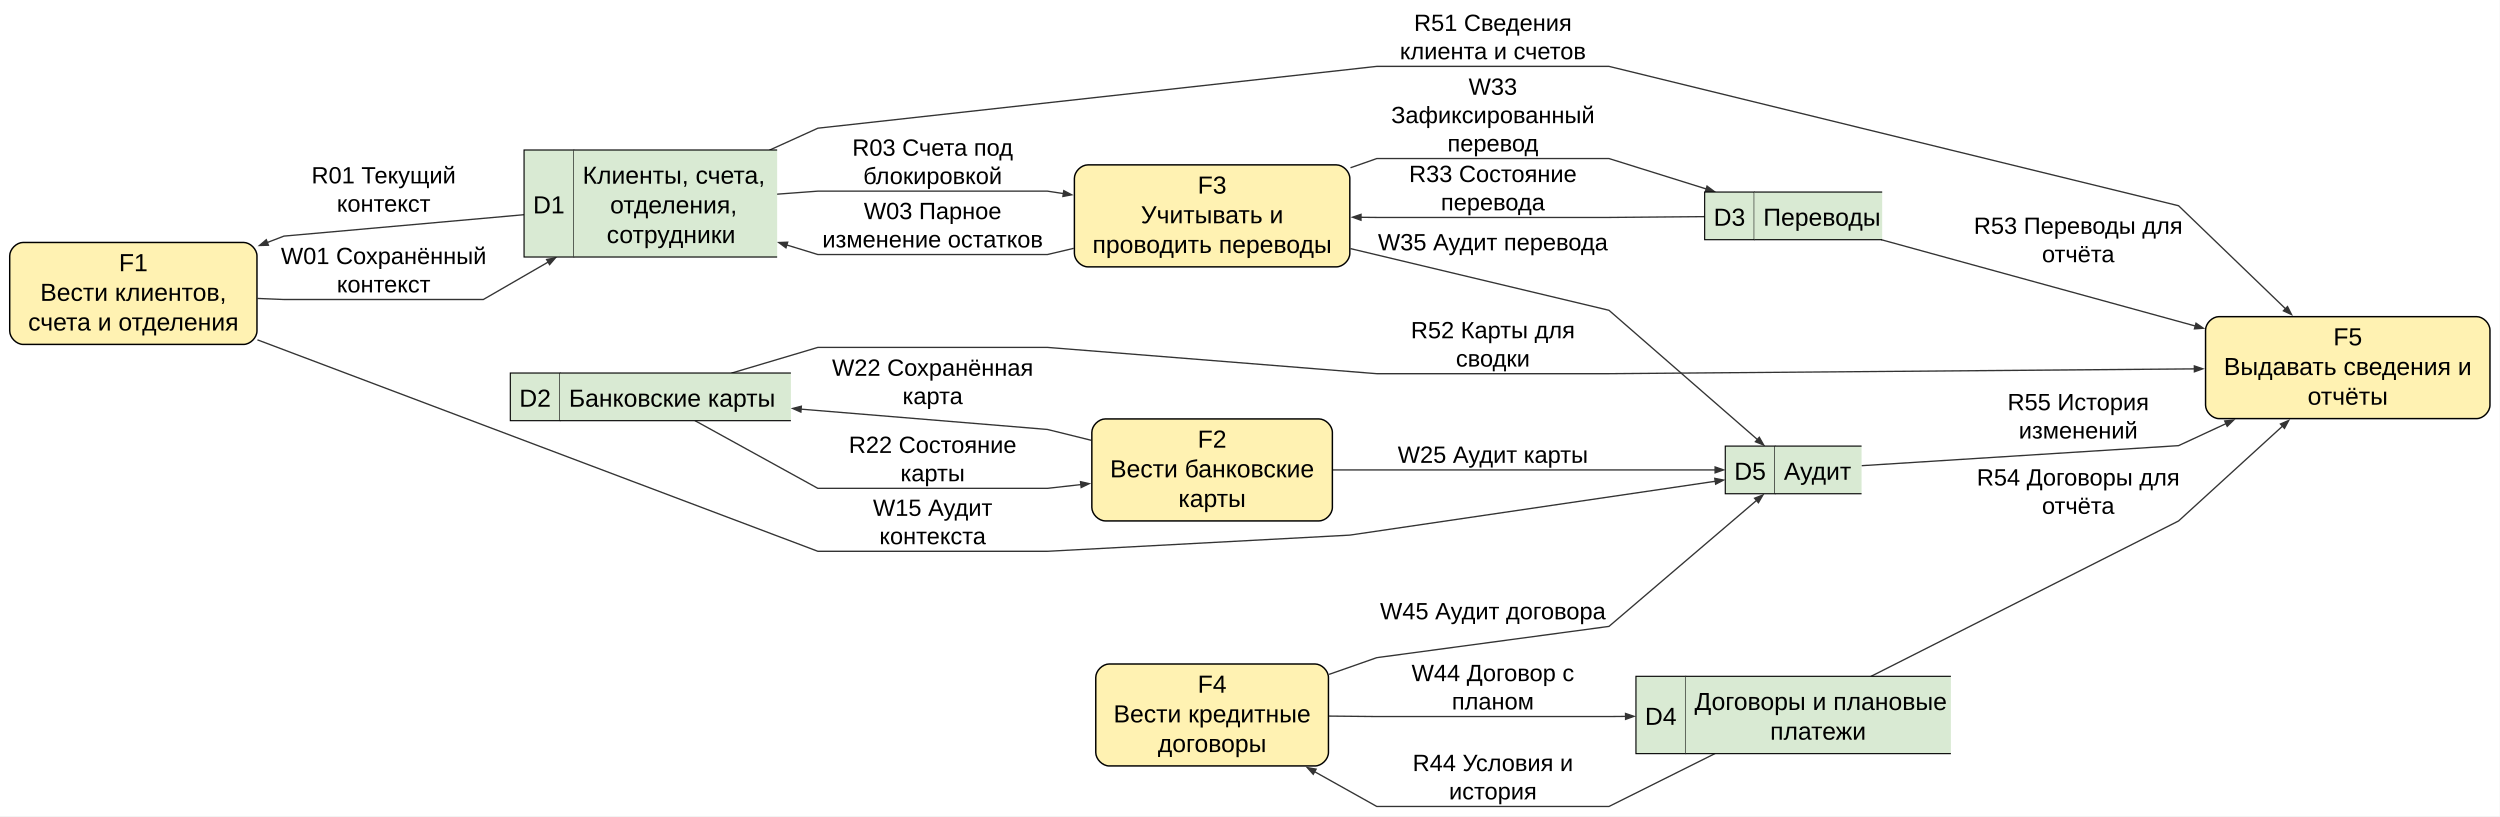
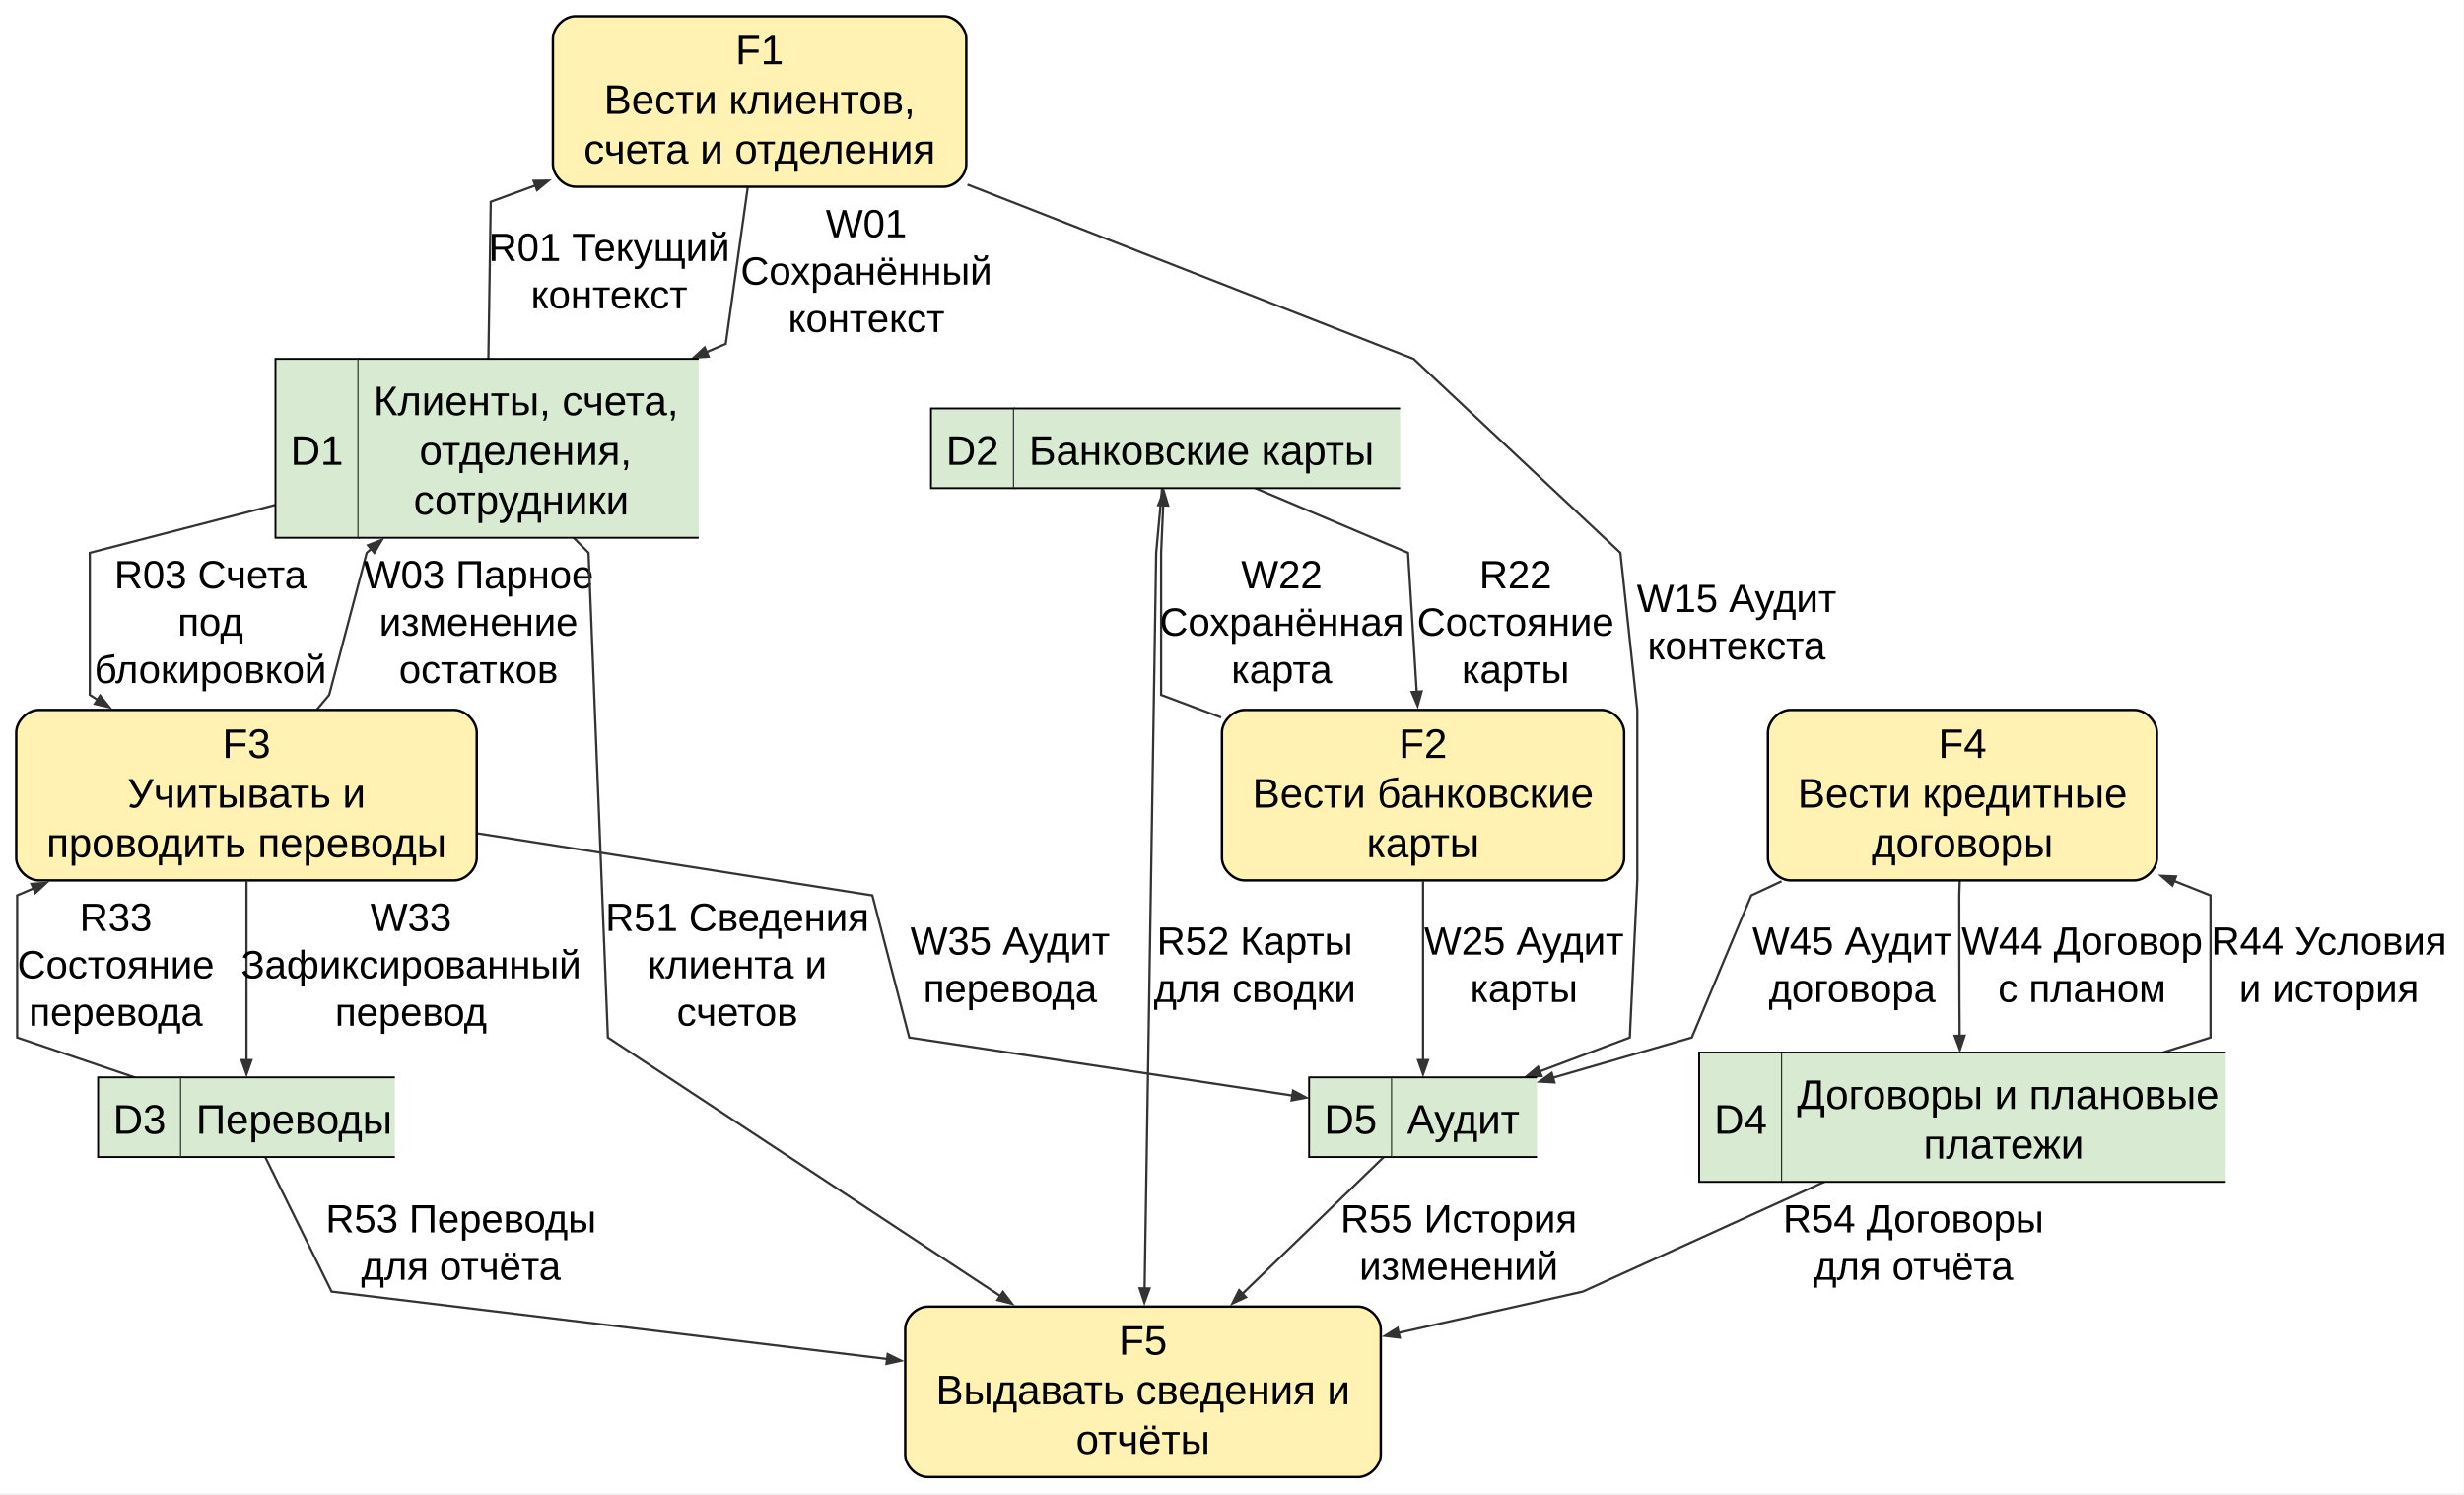
- <svg xmlns="http://www.w3.org/2000/svg" width="2224pt" height="726pt" viewBox="0.00 0.00 2224.00 726.00">
-   <g id="graph0" class="graph" transform="scale(1 1) rotate(0) translate(8.64 717.44)">
-     <polygon fill="white" stroke="none" points="-8.64,8.64 -8.64,-717.44 2215.07,-717.44 2215.07,8.64 -8.64,8.64" />
+ <svg xmlns="http://www.w3.org/2000/svg" width="1311pt" height="795pt" viewBox="0.00 0.00 1311.00 795.00">
+   <g id="graph0" class="graph" transform="scale(1 1) rotate(0) translate(8.64 786)">
+     <polygon fill="white" stroke="none" points="-8.64,8.64 -8.64,-786 1302.19,-786 1302.19,8.64 -8.64,8.64" />
    <g id="edge2" class="edge">
-       <path fill="none" stroke="#333333" stroke-width="1.2" d="M220.49,-451.95C234.44,-451.39 243.96,-451 243.96,-451 243.96,-451 421.33,-451 421.33,-451 421.33,-451 448.25,-466.55 479.1,-484.38" />
-       <polygon fill="#333333" stroke="#333333" stroke-width="1.2" points="477.64,-486.57 485.45,-488.05 480.27,-482.02 477.64,-486.57" />
-       <text xml:space="preserve" text-anchor="middle" x="332.65" y="-482.5" font-family="Arial" font-size="21.00">W01 Сохранённый</text>
-       <text xml:space="preserve" text-anchor="middle" x="332.65" y="-457.3" font-family="Arial" font-size="21.00">контекст</text>
+       <path fill="none" stroke="#333333" stroke-width="1.2" d="M389.21,-686.25C384.02,-649.35 377.51,-603.04 377.51,-603.04 377.51,-603.04 373.66,-601.39 367.3,-598.65" />
+       <polygon fill="#333333" stroke="#333333" stroke-width="1.2" points="368.36,-596.25 360.44,-595.7 366.29,-601.07 368.36,-596.25" />
+       <text xml:space="preserve" text-anchor="middle" x="452.3" y="-659.74" font-family="Arial" font-size="21.00">W01</text>
+       <text xml:space="preserve" text-anchor="middle" x="452.3" y="-634.54" font-family="Arial" font-size="21.00">Сохранённый</text>
+       <text xml:space="preserve" text-anchor="middle" x="452.3" y="-609.34" font-family="Arial" font-size="21.00">контекст</text>
    </g>
    <g id="edge16" class="edge">
-       <path fill="none" stroke="#333333" stroke-width="1.2" d="M220.37,-415.12C395.41,-349.08 718.94,-227 718.94,-227 718.94,-227 923.14,-227 923.14,-227 923.14,-227 1192.16,-241.4 1192.16,-241.4 1192.16,-241.4 1404.79,-272.73 1517.5,-289.34" />
-       <polygon fill="#333333" stroke="#333333" stroke-width="1.2" points="1516.83,-291.89 1524.63,-290.39 1517.6,-286.7 1516.83,-291.89" />
-       <text xml:space="preserve" text-anchor="middle" x="821.04" y="-258.5" font-family="Arial" font-size="21.00">W15 Аудит</text>
-       <text xml:space="preserve" text-anchor="middle" x="821.04" y="-233.3" font-family="Arial" font-size="21.00">контекста</text>
+       <path fill="none" stroke="#333333" stroke-width="1.2" d="M506.1,-687.79C607.99,-647.98 743.51,-595.04 743.51,-595.04 743.51,-595.04 853.51,-491.84 853.51,-491.84 853.51,-491.84 862.51,-408.24 862.51,-408.24 862.51,-408.24 862.51,-317.52 862.51,-317.52 862.51,-317.52 858.51,-233.92 858.51,-233.92 858.51,-233.92 835.43,-225.24 810.42,-215.82" />
+       <polygon fill="#333333" stroke="#333333" stroke-width="1.2" points="811.54,-213.44 803.6,-213.25 809.69,-218.35 811.54,-213.44" />
+       <text xml:space="preserve" text-anchor="middle" x="915.32" y="-460.34" font-family="Arial" font-size="21.00">W15 Аудит</text>
+       <text xml:space="preserve" text-anchor="middle" x="915.32" y="-435.14" font-family="Arial" font-size="21.00">контекста</text>
    </g>
    <g id="edge6" class="edge">
-       <path fill="none" stroke="#333333" stroke-width="1.2" d="M962.14,-325.75C939.95,-331.24 923.14,-335.4 923.14,-335.4 923.14,-335.4 803.74,-345.24 704.02,-353.45" />
-       <polygon fill="#333333" stroke="#333333" stroke-width="1.2" points="703.81,-350.84 696.55,-354.07 704.24,-356.07 703.81,-350.84" />
-       <text xml:space="preserve" text-anchor="middle" x="821.04" y="-383.14" font-family="Arial" font-size="21.00">W22 Сохранённая</text>
-       <text xml:space="preserve" text-anchor="middle" x="821.04" y="-357.94" font-family="Arial" font-size="21.00">карта</text>
+       <path fill="none" stroke="#333333" stroke-width="1.2" d="M641.12,-404.23C622.59,-411.19 609.15,-416.24 609.15,-416.24 609.15,-416.24 609.15,-491.84 609.15,-491.84 609.15,-491.84 609.69,-504.38 610.26,-517.44" />
+       <polygon fill="#333333" stroke="#333333" stroke-width="1.2" points="607.62,-517.22 610.56,-524.6 612.86,-517 607.62,-517.22" />
+       <text xml:space="preserve" text-anchor="middle" x="673.33" y="-472.94" font-family="Arial" font-size="21.00">W22</text>
+       <text xml:space="preserve" text-anchor="middle" x="673.33" y="-447.74" font-family="Arial" font-size="21.00">Сохранённая</text>
+       <text xml:space="preserve" text-anchor="middle" x="673.33" y="-422.54" font-family="Arial" font-size="21.00">карта</text>
    </g>
    <g id="edge17" class="edge">
-       <path fill="none" stroke="#333333" stroke-width="1.2" d="M1177.08,-299.4C1279.12,-299.4 1430.16,-299.4 1517.19,-299.4" />
-       <polygon fill="#333333" stroke="#333333" stroke-width="1.2" points="1517.13,-302.03 1524.63,-299.4 1517.13,-296.78 1517.13,-302.03" />
-       <text xml:space="preserve" text-anchor="middle" x="1319.43" y="-305.7" font-family="Arial" font-size="21.00">W25 Аудит карты</text>
+       <path fill="none" stroke="#333333" stroke-width="1.2" d="M748.51,-316.94C748.51,-286.74 748.51,-247.82 748.51,-221.62" />
+       <polygon fill="#333333" stroke="#333333" stroke-width="1.2" points="751.13,-221.9 748.51,-214.4 745.88,-221.9 751.13,-221.9" />
+       <text xml:space="preserve" text-anchor="middle" x="802.19" y="-278.02" font-family="Arial" font-size="21.00">W25 Аудит</text>
+       <text xml:space="preserve" text-anchor="middle" x="802.19" y="-252.82" font-family="Arial" font-size="21.00">карты</text>
    </g>
    <g id="edge4" class="edge">
-       <path fill="none" stroke="#333333" stroke-width="1.2" d="M946.52,-496.53C932.52,-493.22 923.14,-491 923.14,-491 923.14,-491 718.94,-491 718.94,-491 718.94,-491 707.46,-494.52 690.91,-499.61" />
-       <polygon fill="#333333" stroke="#333333" stroke-width="1.2" points="690.54,-496.98 684.14,-501.69 692.08,-502 690.54,-496.98" />
-       <text xml:space="preserve" text-anchor="middle" x="821.04" y="-522.5" font-family="Arial" font-size="21.00">W03 Парное</text>
-       <text xml:space="preserve" text-anchor="middle" x="821.04" y="-497.3" font-family="Arial" font-size="21.00">изменение остатков</text>
+       <path fill="none" stroke="#333333" stroke-width="1.2" d="M160.02,-408.51C163.93,-413.17 166.51,-416.24 166.51,-416.24 166.51,-416.24 186.48,-491.84 186.48,-491.84 186.48,-491.84 187.42,-492.64 189.07,-494.05" />
+       <polygon fill="#333333" stroke="#333333" stroke-width="1.2" points="187.14,-495.85 194.55,-498.72 190.54,-491.85 187.14,-495.85" />
+       <text xml:space="preserve" text-anchor="middle" x="245.99" y="-472.94" font-family="Arial" font-size="21.00">W03 Парное</text>
+       <text xml:space="preserve" text-anchor="middle" x="245.99" y="-447.74" font-family="Arial" font-size="21.00">изменение</text>
+       <text xml:space="preserve" text-anchor="middle" x="245.99" y="-422.54" font-family="Arial" font-size="21.00">остатков</text>
    </g>
    <g id="edge8" class="edge">
-       <path fill="none" stroke="#333333" stroke-width="1.2" d="M1192.78,-568.21C1206.78,-573.11 1216.16,-576.4 1216.16,-576.4 1216.16,-576.4 1422.7,-576.4 1422.7,-576.4 1422.7,-576.4 1466.93,-562.57 1509.32,-549.31" />
-       <polygon fill="#333333" stroke="#333333" stroke-width="1.2" points="1509.93,-551.87 1516.31,-547.13 1508.37,-546.86 1509.93,-551.87" />
-       <text xml:space="preserve" text-anchor="middle" x="1319.43" y="-633.1" font-family="Arial" font-size="21.00">W33</text>
-       <text xml:space="preserve" text-anchor="middle" x="1319.43" y="-607.9" font-family="Arial" font-size="21.00">Зафиксированный</text>
-       <text xml:space="preserve" text-anchor="middle" x="1319.43" y="-582.7" font-family="Arial" font-size="21.00">перевод</text>
+       <path fill="none" stroke="#333333" stroke-width="1.2" d="M122.51,-316.94C122.51,-286.74 122.51,-247.82 122.51,-221.62" />
+       <polygon fill="#333333" stroke="#333333" stroke-width="1.2" points="125.13,-221.9 122.51,-214.4 119.88,-221.9 125.13,-221.9" />
+       <text xml:space="preserve" text-anchor="middle" x="210.03" y="-290.62" font-family="Arial" font-size="21.00">W33</text>
+       <text xml:space="preserve" text-anchor="middle" x="210.03" y="-265.42" font-family="Arial" font-size="21.00">Зафиксированный</text>
+       <text xml:space="preserve" text-anchor="middle" x="210.03" y="-240.22" font-family="Arial" font-size="21.00">перевод</text>
    </g>
    <g id="edge18" class="edge">
-       <path fill="none" stroke="#333333" stroke-width="1.2" d="M1192.79,-496.26C1294.48,-472 1422.7,-441.4 1422.7,-441.4 1422.7,-441.4 1507.44,-367.62 1554.75,-326.43" />
-       <polygon fill="#333333" stroke="#333333" stroke-width="1.2" points="1556.42,-328.45 1560.35,-321.55 1552.97,-324.49 1556.42,-328.45" />
-       <text xml:space="preserve" text-anchor="middle" x="1319.43" y="-494.73" font-family="Arial" font-size="21.00">W35 Аудит перевода</text>
+       <path fill="none" stroke="#333333" stroke-width="1.2" d="M245.56,-342.53C340.42,-327.62 455.51,-309.52 455.51,-309.52 455.51,-309.52 475.15,-233.92 475.15,-233.92 475.15,-233.92 598.03,-215.31 679.01,-203.05" />
+       <polygon fill="#333333" stroke="#333333" stroke-width="1.2" points="679.36,-205.65 686.38,-201.93 678.58,-200.46 679.36,-205.65" />
+       <text xml:space="preserve" text-anchor="middle" x="528.83" y="-278.02" font-family="Arial" font-size="21.00">W35 Аудит</text>
+       <text xml:space="preserve" text-anchor="middle" x="528.83" y="-252.82" font-family="Arial" font-size="21.00">перевода</text>
    </g>
    <g id="edge10" class="edge">
-       <path fill="none" stroke="#333333" stroke-width="1.2" d="M1173.68,-80.41C1197.57,-80.18 1216.16,-80 1216.16,-80 1216.16,-80 1422.7,-80 1422.7,-80 1422.7,-80 1428.43,-80.05 1437.73,-80.13" />
-       <polygon fill="#333333" stroke="#333333" stroke-width="1.2" points="1437.43,-82.75 1444.95,-80.19 1437.47,-77.5 1437.43,-82.75" />
-       <text xml:space="preserve" text-anchor="middle" x="1319.43" y="-111.5" font-family="Arial" font-size="21.00">W44 Договор с</text>
-       <text xml:space="preserve" text-anchor="middle" x="1319.43" y="-86.3" font-family="Arial" font-size="21.00">планом</text>
+       <path fill="none" stroke="#333333" stroke-width="1.2" d="M1034.06,-317.25C1033.91,-312.59 1033.81,-309.52 1033.81,-309.52 1033.81,-309.52 1033.81,-257.18 1034.01,-234.78" />
+       <polygon fill="#333333" stroke="#333333" stroke-width="1.2" points="1036.63,-234.9 1034.13,-227.36 1031.38,-234.82 1036.63,-234.9" />
+       <text xml:space="preserve" text-anchor="middle" x="1099.16" y="-278.02" font-family="Arial" font-size="21.00">W44 Договор</text>
+       <text xml:space="preserve" text-anchor="middle" x="1099.16" y="-252.82" font-family="Arial" font-size="21.00">с планом</text>
    </g>
    <g id="edge19" class="edge">
-       <path fill="none" stroke="#333333" stroke-width="1.2" d="M1173.68,-117.51C1197.57,-125.88 1216.16,-132.4 1216.16,-132.4 1216.16,-132.4 1422.7,-160.2 1422.7,-160.2 1422.7,-160.2 1506.56,-231.78 1554.01,-272.28" />
-       <polygon fill="#333333" stroke="#333333" stroke-width="1.2" points="1552.23,-274.21 1559.64,-277.08 1555.64,-270.21 1552.23,-274.21" />
-       <text xml:space="preserve" text-anchor="middle" x="1319.43" y="-166.5" font-family="Arial" font-size="21.00">W45 Аудит договора</text>
+       <path fill="none" stroke="#333333" stroke-width="1.2" d="M939.25,-317.02C929.53,-312.49 923.15,-309.52 923.15,-309.52 923.15,-309.52 891.51,-233.92 891.51,-233.92 891.51,-233.92 854.06,-223.08 817.5,-212.49" />
+       <polygon fill="#333333" stroke="#333333" stroke-width="1.2" points="818.42,-210.03 810.48,-210.46 816.96,-215.07 818.42,-210.03" />
+       <text xml:space="preserve" text-anchor="middle" x="976.83" y="-278.02" font-family="Arial" font-size="21.00">W45 Аудит</text>
+       <text xml:space="preserve" text-anchor="middle" x="976.83" y="-252.82" font-family="Arial" font-size="21.00">договора</text>
    </g>
    <g id="edge1" class="edge">
-       <path fill="none" stroke="#333333" stroke-width="1.2" d="M457.68,-526.46C363.55,-518.07 243.96,-507.4 243.96,-507.4 243.96,-507.4 238.15,-505.17 228.96,-501.65" />
-       <polygon fill="#333333" stroke="#333333" stroke-width="1.2" points="230.13,-499.28 222.19,-499.05 228.25,-504.19 230.13,-499.28" />
-       <text xml:space="preserve" text-anchor="middle" x="332.65" y="-554.27" font-family="Arial" font-size="21.00">R01 Текущий</text>
-       <text xml:space="preserve" text-anchor="middle" x="332.65" y="-529.07" font-family="Arial" font-size="21.00">контекст</text>
+       <path fill="none" stroke="#333333" stroke-width="1.2" d="M251.2,-594.71C251.77,-632.13 252.47,-678.64 252.47,-678.64 252.47,-678.64 262.16,-682.19 276.51,-687.44" />
+       <polygon fill="#333333" stroke="#333333" stroke-width="1.2" points="275.27,-689.78 283.22,-689.9 277.08,-684.85 275.27,-689.78" />
+       <text xml:space="preserve" text-anchor="middle" x="315.49" y="-647.14" font-family="Arial" font-size="21.00">R01 Текущий</text>
+       <text xml:space="preserve" text-anchor="middle" x="315.49" y="-621.94" font-family="Arial" font-size="21.00">контекст</text>
    </g>
    <g id="edge3" class="edge">
-       <path fill="none" stroke="#333333" stroke-width="1.2" d="M682.4,-544.68C703.4,-546.24 718.94,-547.4 718.94,-547.4 718.94,-547.4 923.14,-547.4 923.14,-547.4 923.14,-547.4 928.64,-546.57 937.5,-545.23" />
-       <polygon fill="#333333" stroke="#333333" stroke-width="1.2" points="937.7,-547.85 944.73,-544.14 936.92,-542.66 937.7,-547.85" />
-       <text xml:space="preserve" text-anchor="middle" x="821.04" y="-578.9" font-family="Arial" font-size="21.00">R03 Счета под</text>
-       <text xml:space="preserve" text-anchor="middle" x="821.04" y="-553.7" font-family="Arial" font-size="21.00">блокировкой</text>
+       <path fill="none" stroke="#333333" stroke-width="1.2" d="M138.02,-517.38C87.55,-504.34 39.15,-491.84 39.15,-491.84 39.15,-491.84 39.15,-416.24 39.15,-416.24 39.15,-416.24 40.65,-415.3 43.24,-413.67" />
+       <polygon fill="#333333" stroke="#333333" stroke-width="1.2" points="44.6,-415.92 49.55,-409.7 41.81,-411.47 44.6,-415.92" />
+       <text xml:space="preserve" text-anchor="middle" x="103.33" y="-472.94" font-family="Arial" font-size="21.00">R03 Счета</text>
+       <text xml:space="preserve" text-anchor="middle" x="103.33" y="-447.74" font-family="Arial" font-size="21.00">под</text>
+       <text xml:space="preserve" text-anchor="middle" x="103.33" y="-422.54" font-family="Arial" font-size="21.00">блокировкой</text>
    </g>
    <g id="edge11" class="edge">
-       <path fill="none" stroke="#333333" stroke-width="1.2" d="M675.79,-583.84C700.05,-594.84 718.94,-603.4 718.94,-603.4 718.94,-603.4 1216.16,-658.4 1216.16,-658.4 1216.16,-658.4 1422.7,-658.4 1422.7,-658.4 1422.7,-658.4 1929.42,-534.4 1929.42,-534.4 1929.42,-534.4 1981.93,-483.83 2024.71,-442.62" />
-       <polygon fill="#333333" stroke="#333333" stroke-width="1.2" points="2026.32,-444.71 2029.9,-437.62 2022.68,-440.93 2026.32,-444.71" />
-       <text xml:space="preserve" text-anchor="middle" x="1319.43" y="-689.9" font-family="Arial" font-size="21.00">R51 Сведения</text>
-       <text xml:space="preserve" text-anchor="middle" x="1319.43" y="-664.7" font-family="Arial" font-size="21.00">клиента и счетов</text>
+       <path fill="none" stroke="#333333" stroke-width="1.2" d="M296.54,-499.9C301.34,-495.04 304.51,-491.84 304.51,-491.84 304.51,-491.84 314.8,-233.92 314.8,-233.92 314.8,-233.92 439.2,-151.97 523.54,-96.41" />
+       <polygon fill="#333333" stroke="#333333" stroke-width="1.2" points="524.98,-98.6 529.8,-92.28 522.09,-94.22 524.98,-98.6" />
+       <text xml:space="preserve" text-anchor="middle" x="383.65" y="-290.62" font-family="Arial" font-size="21.00">R51 Сведения</text>
+       <text xml:space="preserve" text-anchor="middle" x="383.65" y="-265.42" font-family="Arial" font-size="21.00">клиента и</text>
+       <text xml:space="preserve" text-anchor="middle" x="383.65" y="-240.22" font-family="Arial" font-size="21.00">счетов</text>
    </g>
    <g id="edge5" class="edge">
-       <path fill="none" stroke="#333333" stroke-width="1.2" d="M609.58,-343.23C653.37,-319.11 718.94,-283 718.94,-283 718.94,-283 923.14,-283 923.14,-283 923.14,-283 935.55,-284.4 953.13,-286.38" />
-       <polygon fill="#333333" stroke="#333333" stroke-width="1.2" points="952.58,-288.96 960.33,-287.19 953.17,-283.74 952.58,-288.96" />
-       <text xml:space="preserve" text-anchor="middle" x="821.04" y="-314.5" font-family="Arial" font-size="21.00">R22 Состояние</text>
-       <text xml:space="preserve" text-anchor="middle" x="821.04" y="-289.3" font-family="Arial" font-size="21.00">карты</text>
+       <path fill="none" stroke="#333333" stroke-width="1.2" d="M659.18,-526.26C695.92,-510.71 740.51,-491.84 740.51,-491.84 740.51,-491.84 742.95,-452.82 745.13,-417.87" />
+       <polygon fill="#333333" stroke="#333333" stroke-width="1.2" points="747.75,-418.1 745.6,-410.45 742.51,-417.77 747.75,-418.1" />
+       <text xml:space="preserve" text-anchor="middle" x="797.73" y="-472.94" font-family="Arial" font-size="21.00">R22</text>
+       <text xml:space="preserve" text-anchor="middle" x="797.73" y="-447.74" font-family="Arial" font-size="21.00">Состояние</text>
+       <text xml:space="preserve" text-anchor="middle" x="797.73" y="-422.54" font-family="Arial" font-size="21.00">карты</text>
    </g>
    <g id="edge12" class="edge">
-       <path fill="none" stroke="#333333" stroke-width="1.2" d="M642.01,-385.5C679.94,-396.79 718.94,-408.4 718.94,-408.4 718.94,-408.4 923.14,-408.4 923.14,-408.4 923.14,-408.4 1216.16,-385 1216.16,-385 1216.16,-385 1422.7,-385 1422.7,-385 1422.7,-385 1751.64,-387.71 1943.74,-389.29" />
-       <polygon fill="#333333" stroke="#333333" stroke-width="1.2" points="1943.45,-391.91 1950.97,-389.35 1943.49,-386.66 1943.45,-391.91" />
-       <text xml:space="preserve" text-anchor="middle" x="1319.43" y="-416.5" font-family="Arial" font-size="21.00">R52 Карты для</text>
-       <text xml:space="preserve" text-anchor="middle" x="1319.43" y="-391.3" font-family="Arial" font-size="21.00">сводки</text>
+       <path fill="none" stroke="#333333" stroke-width="1.2" d="M609.67,-526.42C608.25,-510.84 606.51,-491.84 606.51,-491.84 606.51,-491.84 602.22,-219.06 600.36,-100.41" />
+       <polygon fill="#333333" stroke="#333333" stroke-width="1.2" points="602.98,-100.39 600.24,-92.93 597.73,-100.47 602.98,-100.39" />
+       <text xml:space="preserve" text-anchor="middle" x="659" y="-278.02" font-family="Arial" font-size="21.00">R52 Карты</text>
+       <text xml:space="preserve" text-anchor="middle" x="659" y="-252.82" font-family="Arial" font-size="21.00">для сводки</text>
    </g>
    <g id="edge7" class="edge">
-       <path fill="none" stroke="#333333" stroke-width="1.2" d="M1508.07,-524.73C1466.06,-524.37 1422.7,-524 1422.7,-524 1422.7,-524 1216.16,-524 1216.16,-524 1216.16,-524 1210.77,-524.05 1202.07,-524.14" />
-       <polygon fill="#333333" stroke="#333333" stroke-width="1.2" points="1202.07,-521.51 1194.6,-524.21 1202.12,-526.76 1202.07,-521.51" />
-       <text xml:space="preserve" text-anchor="middle" x="1319.43" y="-555.5" font-family="Arial" font-size="21.00">R33 Состояние</text>
-       <text xml:space="preserve" text-anchor="middle" x="1319.43" y="-530.3" font-family="Arial" font-size="21.00">перевода</text>
+       <path fill="none" stroke="#333333" stroke-width="1.2" d="M63.28,-212.61C32.2,-223.16 0.49,-233.92 0.49,-233.92 0.49,-233.92 0.49,-309.52 0.49,-309.52 0.49,-309.52 3.86,-310.97 9.48,-313.38" />
+       <polygon fill="#333333" stroke="#333333" stroke-width="1.2" points="8.11,-315.65 16.04,-316.19 10.19,-310.82 8.11,-315.65" />
+       <text xml:space="preserve" text-anchor="middle" x="53" y="-290.62" font-family="Arial" font-size="21.00">R33</text>
+       <text xml:space="preserve" text-anchor="middle" x="53" y="-265.42" font-family="Arial" font-size="21.00">Состояние</text>
+       <text xml:space="preserve" text-anchor="middle" x="53" y="-240.22" font-family="Arial" font-size="21.00">перевода</text>
    </g>
    <g id="edge13" class="edge">
-       <path fill="none" stroke="#333333" stroke-width="1.2" d="M1664.8,-504.23C1739.52,-483.69 1854.48,-452.09 1944.33,-427.4" />
-       <polygon fill="#333333" stroke="#333333" stroke-width="1.2" points="1944.94,-429.95 1951.47,-425.43 1943.54,-424.89 1944.94,-429.95" />
-       <text xml:space="preserve" text-anchor="middle" x="1840.15" y="-509.38" font-family="Arial" font-size="21.00">R53 Переводы для</text>
-       <text xml:space="preserve" text-anchor="middle" x="1840.15" y="-484.18" font-family="Arial" font-size="21.00">отчёта</text>
+       <path fill="none" stroke="#333333" stroke-width="1.2" d="M132.34,-170.6C145.66,-143.6 167.8,-98.72 167.8,-98.72 167.8,-98.72 337.02,-78.2 463.57,-62.85" />
+       <polygon fill="#333333" stroke="#333333" stroke-width="1.2" points="463.67,-65.48 470.8,-61.97 463.04,-60.27 463.67,-65.48" />
+       <text xml:space="preserve" text-anchor="middle" x="236.65" y="-130.22" font-family="Arial" font-size="21.00">R53 Переводы</text>
+       <text xml:space="preserve" text-anchor="middle" x="236.65" y="-105.02" font-family="Arial" font-size="21.00">для отчёта</text>
    </g>
    <g id="edge9" class="edge">
-       <path fill="none" stroke="#333333" stroke-width="1.2" d="M1517.1,-47.11C1472.53,-24.87 1422.7,0 1422.7,0 1422.7,0 1216.16,0 1216.16,0 1216.16,0 1190.55,-14.33 1160.81,-30.96" />
-       <polygon fill="#333333" stroke="#333333" stroke-width="1.2" points="1159.61,-28.63 1154.35,-34.58 1162.17,-33.21 1159.61,-28.63" />
-       <text xml:space="preserve" text-anchor="middle" x="1319.43" y="-31.5" font-family="Arial" font-size="21.00">R44 Условия и</text>
-       <text xml:space="preserve" text-anchor="middle" x="1319.43" y="-6.3" font-family="Arial" font-size="21.00">история</text>
+       <path fill="none" stroke="#333333" stroke-width="1.2" d="M1141.74,-225.84C1156.92,-230.6 1167.51,-233.92 1167.51,-233.92 1167.51,-233.92 1167.51,-309.52 1167.51,-309.52 1167.51,-309.52 1159.83,-312.57 1148.17,-317.19" />
+       <polygon fill="#333333" stroke="#333333" stroke-width="1.2" points="1147.21,-314.75 1141.2,-319.95 1149.14,-319.63 1147.21,-314.75" />
+       <text xml:space="preserve" text-anchor="middle" x="1230.53" y="-278.02" font-family="Arial" font-size="21.00">R44 Условия</text>
+       <text xml:space="preserve" text-anchor="middle" x="1230.53" y="-252.82" font-family="Arial" font-size="21.00">и история</text>
    </g>
    <g id="edge14" class="edge">
-       <path fill="none" stroke="#333333" stroke-width="1.2" d="M1655.69,-115.71C1755.32,-166.04 1929.42,-254 1929.42,-254 1929.42,-254 1979.76,-299.93 2022.02,-338.48" />
-       <polygon fill="#333333" stroke="#333333" stroke-width="1.2" points="2020.07,-340.26 2027.38,-343.38 2023.61,-336.38 2020.07,-340.26" />
-       <text xml:space="preserve" text-anchor="middle" x="1840.15" y="-285.5" font-family="Arial" font-size="21.00">R54 Договоры для</text>
-       <text xml:space="preserve" text-anchor="middle" x="1840.15" y="-260.3" font-family="Arial" font-size="21.00">отчёта</text>
+       <path fill="none" stroke="#333333" stroke-width="1.2" d="M962.3,-157.25C904.49,-130.98 833.51,-98.72 833.51,-98.72 833.51,-98.72 786.99,-88.31 735.43,-76.77" />
+       <polygon fill="#333333" stroke="#333333" stroke-width="1.2" points="736.1,-74.23 728.21,-75.16 734.96,-79.36 736.1,-74.23" />
+       <text xml:space="preserve" text-anchor="middle" x="1009.42" y="-130.22" font-family="Arial" font-size="21.00">R54 Договоры</text>
+       <text xml:space="preserve" text-anchor="middle" x="1009.42" y="-105.02" font-family="Arial" font-size="21.00">для отчёта</text>
    </g>
    <g id="edge15" class="edge">
-       <path fill="none" stroke="#333333" stroke-width="1.2" d="M1647.29,-303.16C1745.18,-309.35 1929.42,-321 1929.42,-321 1929.42,-321 1947.83,-329.55 1971.74,-340.64" />
-       <polygon fill="#333333" stroke="#333333" stroke-width="1.2" points="1970.48,-342.95 1978.39,-343.73 1972.69,-338.19 1970.48,-342.95" />
-       <text xml:space="preserve" text-anchor="middle" x="1840.15" y="-352.5" font-family="Arial" font-size="21.00">R55 История</text>
-       <text xml:space="preserve" text-anchor="middle" x="1840.15" y="-327.3" font-family="Arial" font-size="21.00">изменений</text>
+       <path fill="none" stroke="#333333" stroke-width="1.2" d="M727.79,-170.48C708.33,-151.65 678.38,-122.67 652.32,-97.46" />
+       <polygon fill="#333333" stroke="#333333" stroke-width="1.2" points="654.31,-95.73 647.09,-92.4 650.66,-99.5 654.31,-95.73" />
+       <text xml:space="preserve" text-anchor="middle" x="767.5" y="-130.22" font-family="Arial" font-size="21.00">R55 История</text>
+       <text xml:space="preserve" text-anchor="middle" x="767.5" y="-105.02" font-family="Arial" font-size="21.00">изменений</text>
    </g>
    <g id="node1" class="node">
-       <path fill="#fff2b2" stroke="black" stroke-width="1.3" d="M207.96,-501.76C207.96,-501.76 12,-501.76 12,-501.76 6,-501.76 0,-495.76 0,-489.76 0,-489.76 0,-423.04 0,-423.04 0,-417.04 6,-411.04 12,-411.04 12,-411.04 207.96,-411.04 207.96,-411.04 213.96,-411.04 219.96,-417.04 219.96,-423.04 219.96,-423.04 219.96,-489.76 219.96,-489.76 219.96,-495.76 213.96,-501.76 207.96,-501.76" />
-       <text xml:space="preserve" text-anchor="middle" x="109.98" y="-476.2" font-family="Arial" font-size="22.00">F1</text>
-       <text xml:space="preserve" text-anchor="middle" x="109.98" y="-449.8" font-family="Arial" font-size="22.00">Вести клиентов,</text>
-       <text xml:space="preserve" text-anchor="middle" x="109.98" y="-423.4" font-family="Arial" font-size="22.00">счета и отделения</text>
+       <path fill="#fff2b2" stroke="black" stroke-width="1.3" d="M493.49,-777.36C493.49,-777.36 297.53,-777.36 297.53,-777.36 291.53,-777.36 285.53,-771.36 285.53,-765.36 285.53,-765.36 285.53,-698.64 285.53,-698.64 285.53,-692.64 291.53,-686.64 297.53,-686.64 297.53,-686.64 493.49,-686.64 493.49,-686.64 499.49,-686.64 505.49,-692.64 505.49,-698.64 505.49,-698.64 505.49,-765.36 505.49,-765.36 505.49,-771.36 499.49,-777.36 493.49,-777.36" />
+       <text xml:space="preserve" text-anchor="middle" x="395.51" y="-751.8" font-family="Arial" font-size="22.00">F1</text>
+       <text xml:space="preserve" text-anchor="middle" x="395.51" y="-725.4" font-family="Arial" font-size="22.00">Вести клиентов,</text>
+       <text xml:space="preserve" text-anchor="middle" x="395.51" y="-699" font-family="Arial" font-size="22.00">счета и отделения</text>
    </g>
    <g id="node2" class="node">
-       <path fill="#fff2b2" stroke="black" stroke-width="1.3" d="M1164.64,-344.76C1164.64,-344.76 974.66,-344.76 974.66,-344.76 968.66,-344.76 962.66,-338.76 962.66,-332.76 962.66,-332.76 962.66,-266.04 962.66,-266.04 962.66,-260.04 968.66,-254.04 974.66,-254.04 974.66,-254.04 1164.64,-254.04 1164.64,-254.04 1170.64,-254.04 1176.64,-260.04 1176.64,-266.04 1176.64,-266.04 1176.64,-332.76 1176.64,-332.76 1176.64,-338.76 1170.64,-344.76 1164.64,-344.76" />
-       <text xml:space="preserve" text-anchor="middle" x="1069.65" y="-319.2" font-family="Arial" font-size="22.00">F2</text>
-       <text xml:space="preserve" text-anchor="middle" x="1069.65" y="-292.8" font-family="Arial" font-size="22.00">Вести банковские</text>
-       <text xml:space="preserve" text-anchor="middle" x="1069.65" y="-266.4" font-family="Arial" font-size="22.00">карты</text>
+       <path fill="#fff2b2" stroke="black" stroke-width="1.3" d="M843.5,-408.24C843.5,-408.24 653.52,-408.24 653.52,-408.24 647.52,-408.24 641.52,-402.24 641.52,-396.24 641.52,-396.24 641.52,-329.52 641.52,-329.52 641.52,-323.52 647.52,-317.52 653.52,-317.52 653.52,-317.52 843.5,-317.52 843.5,-317.52 849.5,-317.52 855.5,-323.52 855.5,-329.52 855.5,-329.52 855.5,-396.24 855.5,-396.24 855.5,-402.24 849.5,-408.24 843.5,-408.24" />
+       <text xml:space="preserve" text-anchor="middle" x="748.51" y="-382.68" font-family="Arial" font-size="22.00">F2</text>
+       <text xml:space="preserve" text-anchor="middle" x="748.51" y="-356.28" font-family="Arial" font-size="22.00">Вести банковские</text>
+       <text xml:space="preserve" text-anchor="middle" x="748.51" y="-329.88" font-family="Arial" font-size="22.00">карты</text>
    </g>
    <g id="node3" class="node">
-       <path fill="#fff2b2" stroke="black" stroke-width="1.3" d="M1180.16,-570.76C1180.16,-570.76 959.14,-570.76 959.14,-570.76 953.14,-570.76 947.14,-564.76 947.14,-558.76 947.14,-558.76 947.14,-492.04 947.14,-492.04 947.14,-486.04 953.14,-480.04 959.14,-480.04 959.14,-480.04 1180.16,-480.04 1180.16,-480.04 1186.16,-480.04 1192.16,-486.04 1192.16,-492.04 1192.16,-492.04 1192.16,-558.76 1192.16,-558.76 1192.16,-564.76 1186.16,-570.76 1180.16,-570.76" />
-       <text xml:space="preserve" text-anchor="middle" x="1069.65" y="-545.2" font-family="Arial" font-size="22.00">F3</text>
-       <text xml:space="preserve" text-anchor="middle" x="1069.65" y="-518.8" font-family="Arial" font-size="22.00">Учитывать и</text>
-       <text xml:space="preserve" text-anchor="middle" x="1069.65" y="-492.4" font-family="Arial" font-size="22.00">проводить переводы</text>
+       <path fill="#fff2b2" stroke="black" stroke-width="1.3" d="M233.02,-408.24C233.02,-408.24 12,-408.24 12,-408.24 6,-408.24 0,-402.24 0,-396.24 0,-396.24 0,-329.52 0,-329.52 0,-323.52 6,-317.52 12,-317.52 12,-317.52 233.02,-317.52 233.02,-317.52 239.02,-317.52 245.02,-323.52 245.02,-329.52 245.02,-329.52 245.02,-396.24 245.02,-396.24 245.02,-402.24 239.02,-408.24 233.02,-408.24" />
+       <text xml:space="preserve" text-anchor="middle" x="122.51" y="-382.68" font-family="Arial" font-size="22.00">F3</text>
+       <text xml:space="preserve" text-anchor="middle" x="122.51" y="-356.28" font-family="Arial" font-size="22.00">Учитывать и</text>
+       <text xml:space="preserve" text-anchor="middle" x="122.51" y="-329.88" font-family="Arial" font-size="22.00">проводить переводы</text>
    </g>
    <g id="node4" class="node">
-       <path fill="#fff2b2" stroke="black" stroke-width="1.3" d="M1161.15,-126.76C1161.15,-126.76 978.15,-126.76 978.15,-126.76 972.15,-126.76 966.15,-120.76 966.15,-114.76 966.15,-114.76 966.15,-48.04 966.15,-48.04 966.15,-42.04 972.15,-36.04 978.15,-36.04 978.15,-36.04 1161.15,-36.04 1161.15,-36.04 1167.15,-36.04 1173.15,-42.04 1173.15,-48.04 1173.15,-48.04 1173.15,-114.76 1173.15,-114.76 1173.15,-120.76 1167.15,-126.76 1161.15,-126.76" />
-       <text xml:space="preserve" text-anchor="middle" x="1069.65" y="-101.2" font-family="Arial" font-size="22.00">F4</text>
-       <text xml:space="preserve" text-anchor="middle" x="1069.65" y="-74.8" font-family="Arial" font-size="22.00">Вести кредитные</text>
-       <text xml:space="preserve" text-anchor="middle" x="1069.65" y="-48.4" font-family="Arial" font-size="22.00">договоры</text>
+       <path fill="#fff2b2" stroke="black" stroke-width="1.3" d="M1127.01,-408.24C1127.01,-408.24 944.01,-408.24 944.01,-408.24 938.01,-408.24 932.01,-402.24 932.01,-396.24 932.01,-396.24 932.01,-329.52 932.01,-329.52 932.01,-323.52 938.01,-317.52 944.01,-317.52 944.01,-317.52 1127.01,-317.52 1127.01,-317.52 1133.01,-317.52 1139.01,-323.52 1139.01,-329.52 1139.01,-329.52 1139.01,-396.24 1139.01,-396.24 1139.01,-402.24 1133.01,-408.24 1127.01,-408.24" />
+       <text xml:space="preserve" text-anchor="middle" x="1035.51" y="-382.68" font-family="Arial" font-size="22.00">F4</text>
+       <text xml:space="preserve" text-anchor="middle" x="1035.51" y="-356.28" font-family="Arial" font-size="22.00">Вести кредитные</text>
+       <text xml:space="preserve" text-anchor="middle" x="1035.51" y="-329.88" font-family="Arial" font-size="22.00">договоры</text>
    </g>
    <g id="node5" class="node">
-       <path fill="#fff2b2" stroke="black" stroke-width="1.3" d="M2194.43,-435.76C2194.43,-435.76 1965.42,-435.76 1965.42,-435.76 1959.42,-435.76 1953.42,-429.76 1953.42,-423.76 1953.42,-423.76 1953.42,-357.04 1953.42,-357.04 1953.42,-351.04 1959.42,-345.04 1965.42,-345.04 1965.42,-345.04 2194.43,-345.04 2194.43,-345.04 2200.43,-345.04 2206.43,-351.04 2206.43,-357.04 2206.43,-357.04 2206.43,-423.76 2206.43,-423.76 2206.43,-429.76 2200.43,-435.76 2194.43,-435.76" />
-       <text xml:space="preserve" text-anchor="middle" x="2079.92" y="-410.2" font-family="Arial" font-size="22.00">F5</text>
-       <text xml:space="preserve" text-anchor="middle" x="2079.92" y="-383.8" font-family="Arial" font-size="22.00">Выдавать сведения и</text>
-       <text xml:space="preserve" text-anchor="middle" x="2079.92" y="-357.4" font-family="Arial" font-size="22.00">отчёты</text>
+       <path fill="#fff2b2" stroke="black" stroke-width="1.3" d="M714.01,-90.72C714.01,-90.72 485,-90.72 485,-90.72 479,-90.72 473,-84.72 473,-78.72 473,-78.72 473,-12 473,-12 473,-6 479,0 485,0 485,0 714.01,0 714.01,0 720.01,0 726.01,-6 726.01,-12 726.01,-12 726.01,-78.72 726.01,-78.72 726.01,-84.72 720.01,-90.72 714.01,-90.72" />
+       <text xml:space="preserve" text-anchor="middle" x="599.51" y="-65.16" font-family="Arial" font-size="22.00">F5</text>
+       <text xml:space="preserve" text-anchor="middle" x="599.51" y="-38.76" font-family="Arial" font-size="22.00">Выдавать сведения и</text>
+       <text xml:space="preserve" text-anchor="middle" x="599.51" y="-12.36" font-family="Arial" font-size="22.00">отчёты</text>
    </g>
    <g id="node6" class="node">
-       <polygon fill="#d9ead3" stroke="none" points="457.56,-488.8 457.56,-584 501.68,-584 501.68,-488.8 457.56,-488.8" />
-       <polygon fill="none" stroke="black" points="457.56,-488.8 457.56,-584 501.68,-584 501.68,-488.8 457.56,-488.8" />
-       <text xml:space="preserve" text-anchor="start" x="465.56" y="-527.6" font-family="Arial" font-size="22.00">D1</text>
-       <polygon fill="#d9ead3" stroke="none" points="501.68,-488.8 501.68,-584 682.71,-584 682.71,-488.8 501.68,-488.8" />
-       <polyline fill="none" stroke="black" points="501.68,-488.8 682.71,-488.8" />
-       <polyline fill="none" stroke="black" points="682.71,-584 501.68,-584" />
-       <text xml:space="preserve" text-anchor="start" x="509.68" y="-554" font-family="Arial" font-size="22.00">Клиенты, счета,</text>
-       <text xml:space="preserve" text-anchor="start" x="534.13" y="-527.6" font-family="Arial" font-size="22.00">отделения,</text>
-       <text xml:space="preserve" text-anchor="start" x="531.07" y="-501.2" font-family="Arial" font-size="22.00">сотрудники</text>
+       <polygon fill="#d9ead3" stroke="none" points="137.93,-499.84 137.93,-595.04 182.05,-595.04 182.05,-499.84 137.93,-499.84" />
+       <polygon fill="none" stroke="black" points="137.93,-499.84 137.93,-595.04 182.05,-595.04 182.05,-499.84 137.93,-499.84" />
+       <text xml:space="preserve" text-anchor="start" x="145.93" y="-538.64" font-family="Arial" font-size="22.00">D1</text>
+       <polygon fill="#d9ead3" stroke="none" points="182.05,-499.84 182.05,-595.04 363.09,-595.04 363.09,-499.84 182.05,-499.84" />
+       <polyline fill="none" stroke="black" points="182.05,-499.84 363.09,-499.84" />
+       <polyline fill="none" stroke="black" points="363.09,-595.04 182.05,-595.04" />
+       <text xml:space="preserve" text-anchor="start" x="190.05" y="-565.04" font-family="Arial" font-size="22.00">Клиенты, счета,</text>
+       <text xml:space="preserve" text-anchor="start" x="214.5" y="-538.64" font-family="Arial" font-size="22.00">отделения,</text>
+       <text xml:space="preserve" text-anchor="start" x="211.45" y="-512.24" font-family="Arial" font-size="22.00">сотрудники</text>
    </g>
    <g id="node7" class="node">
-       <polygon fill="#d9ead3" stroke="none" points="445.33,-343.2 445.33,-385.6 489.46,-385.6 489.46,-343.2 445.33,-343.2" />
-       <polygon fill="none" stroke="black" points="445.33,-343.2 445.33,-385.6 489.46,-385.6 489.46,-343.2 445.33,-343.2" />
-       <text xml:space="preserve" text-anchor="start" x="453.33" y="-355.6" font-family="Arial" font-size="22.00">D2</text>
-       <polygon fill="#d9ead3" stroke="none" points="489.46,-343.2 489.46,-385.6 694.94,-385.6 694.94,-343.2 489.46,-343.2" />
-       <polyline fill="none" stroke="black" points="489.46,-343.2 694.94,-343.2" />
-       <polyline fill="none" stroke="black" points="694.94,-385.6 489.46,-385.6" />
-       <text xml:space="preserve" text-anchor="start" x="497.46" y="-355.6" font-family="Arial" font-size="22.00">Банковские карты</text>
+       <polygon fill="#d9ead3" stroke="none" points="486.71,-526.24 486.71,-568.64 530.83,-568.64 530.83,-526.24 486.71,-526.24" />
+       <polygon fill="none" stroke="black" points="486.71,-526.24 486.71,-568.64 530.83,-568.64 530.83,-526.24 486.71,-526.24" />
+       <text xml:space="preserve" text-anchor="start" x="494.71" y="-538.64" font-family="Arial" font-size="22.00">D2</text>
+       <polygon fill="#d9ead3" stroke="none" points="530.83,-526.24 530.83,-568.64 736.31,-568.64 736.31,-526.24 530.83,-526.24" />
+       <polyline fill="none" stroke="black" points="530.83,-526.24 736.31,-526.24" />
+       <polyline fill="none" stroke="black" points="736.31,-568.64 530.83,-568.64" />
+       <text xml:space="preserve" text-anchor="start" x="538.83" y="-538.64" font-family="Arial" font-size="22.00">Банковские карты</text>
    </g>
    <g id="node8" class="node">
-       <polygon fill="#d9ead3" stroke="none" points="1507.83,-504.2 1507.83,-546.6 1551.95,-546.6 1551.95,-504.2 1507.83,-504.2" />
-       <polygon fill="none" stroke="black" points="1507.83,-504.2 1507.83,-546.6 1551.95,-546.6 1551.95,-504.2 1507.83,-504.2" />
-       <text xml:space="preserve" text-anchor="start" x="1515.83" y="-516.6" font-family="Arial" font-size="22.00">D3</text>
-       <polygon fill="#d9ead3" stroke="none" points="1551.95,-504.2 1551.95,-546.6 1665.75,-546.6 1665.75,-504.2 1551.95,-504.2" />
-       <polyline fill="none" stroke="black" points="1551.95,-504.2 1665.75,-504.2" />
-       <polyline fill="none" stroke="black" points="1665.75,-546.6 1551.95,-546.6" />
-       <text xml:space="preserve" text-anchor="start" x="1559.95" y="-516.6" font-family="Arial" font-size="22.00">Переводы</text>
+       <polygon fill="#d9ead3" stroke="none" points="43.55,-170.32 43.55,-212.72 87.67,-212.72 87.67,-170.32 43.55,-170.32" />
+       <polygon fill="none" stroke="black" points="43.55,-170.32 43.55,-212.72 87.67,-212.72 87.67,-170.32 43.55,-170.32" />
+       <text xml:space="preserve" text-anchor="start" x="51.55" y="-182.72" font-family="Arial" font-size="22.00">D3</text>
+       <polygon fill="#d9ead3" stroke="none" points="87.67,-170.32 87.67,-212.72 201.47,-212.72 201.47,-170.32 87.67,-170.32" />
+       <polyline fill="none" stroke="black" points="87.67,-170.32 201.47,-170.32" />
+       <polyline fill="none" stroke="black" points="201.47,-212.72 87.67,-212.72" />
+       <text xml:space="preserve" text-anchor="start" x="95.67" y="-182.72" font-family="Arial" font-size="22.00">Переводы</text>
    </g>
    <g id="node9" class="node">
-       <polygon fill="#d9ead3" stroke="none" points="1446.7,-47 1446.7,-115.8 1490.83,-115.8 1490.83,-47 1446.7,-47" />
-       <polygon fill="none" stroke="black" points="1446.7,-47 1446.7,-115.8 1490.83,-115.8 1490.83,-47 1446.7,-47" />
-       <text xml:space="preserve" text-anchor="start" x="1454.7" y="-72.6" font-family="Arial" font-size="22.00">D4</text>
-       <polygon fill="#d9ead3" stroke="none" points="1490.83,-47 1490.83,-115.8 1726.87,-115.8 1726.87,-47 1490.83,-47" />
-       <polyline fill="none" stroke="black" points="1490.83,-47 1726.87,-47" />
-       <polyline fill="none" stroke="black" points="1726.87,-115.8 1490.83,-115.8" />
-       <text xml:space="preserve" text-anchor="start" x="1498.83" y="-85.8" font-family="Arial" font-size="22.00">Договоры и плановые</text>
-       <text xml:space="preserve" text-anchor="start" x="1566.06" y="-59.4" font-family="Arial" font-size="22.00">платежи</text>
+       <polygon fill="#d9ead3" stroke="none" points="895.42,-157.12 895.42,-225.92 939.55,-225.92 939.55,-157.12 895.42,-157.12" />
+       <polygon fill="none" stroke="black" points="895.42,-157.12 895.42,-225.92 939.55,-225.92 939.55,-157.12 895.42,-157.12" />
+       <text xml:space="preserve" text-anchor="start" x="903.42" y="-182.72" font-family="Arial" font-size="22.00">D4</text>
+       <polygon fill="#d9ead3" stroke="none" points="939.55,-157.12 939.55,-225.92 1175.59,-225.92 1175.59,-157.12 939.55,-157.12" />
+       <polyline fill="none" stroke="black" points="939.55,-157.12 1175.59,-157.12" />
+       <polyline fill="none" stroke="black" points="1175.59,-225.92 939.55,-225.92" />
+       <text xml:space="preserve" text-anchor="start" x="947.55" y="-195.92" font-family="Arial" font-size="22.00">Договоры и плановые</text>
+       <text xml:space="preserve" text-anchor="start" x="1014.78" y="-169.52" font-family="Arial" font-size="22.00">платежи</text>
    </g>
    <g id="node10" class="node">
-       <polygon fill="#d9ead3" stroke="none" points="1526.16,-278.2 1526.16,-320.6 1570.29,-320.6 1570.29,-278.2 1526.16,-278.2" />
-       <polygon fill="none" stroke="black" points="1526.16,-278.2 1526.16,-320.6 1570.29,-320.6 1570.29,-278.2 1526.16,-278.2" />
-       <text xml:space="preserve" text-anchor="start" x="1534.16" y="-290.6" font-family="Arial" font-size="22.00">D5</text>
-       <polygon fill="#d9ead3" stroke="none" points="1570.29,-278.2 1570.29,-320.6 1647.41,-320.6 1647.41,-278.2 1570.29,-278.2" />
-       <polyline fill="none" stroke="black" points="1570.29,-278.2 1647.41,-278.2" />
-       <polyline fill="none" stroke="black" points="1647.41,-320.6 1570.29,-320.6" />
-       <text xml:space="preserve" text-anchor="start" x="1578.29" y="-290.6" font-family="Arial" font-size="22.00">Аудит</text>
+       <polygon fill="#d9ead3" stroke="none" points="687.88,-170.32 687.88,-212.72 732.01,-212.72 732.01,-170.32 687.88,-170.32" />
+       <polygon fill="none" stroke="black" points="687.88,-170.32 687.88,-212.72 732.01,-212.72 732.01,-170.32 687.88,-170.32" />
+       <text xml:space="preserve" text-anchor="start" x="695.88" y="-182.72" font-family="Arial" font-size="22.00">D5</text>
+       <polygon fill="#d9ead3" stroke="none" points="732.01,-170.32 732.01,-212.72 809.13,-212.72 809.13,-170.32 732.01,-170.32" />
+       <polyline fill="none" stroke="black" points="732.01,-170.32 809.13,-170.32" />
+       <polyline fill="none" stroke="black" points="809.13,-212.72 732.01,-212.72" />
+       <text xml:space="preserve" text-anchor="start" x="740.01" y="-182.72" font-family="Arial" font-size="22.00">Аудит</text>
    </g>
  </g>
</svg>
